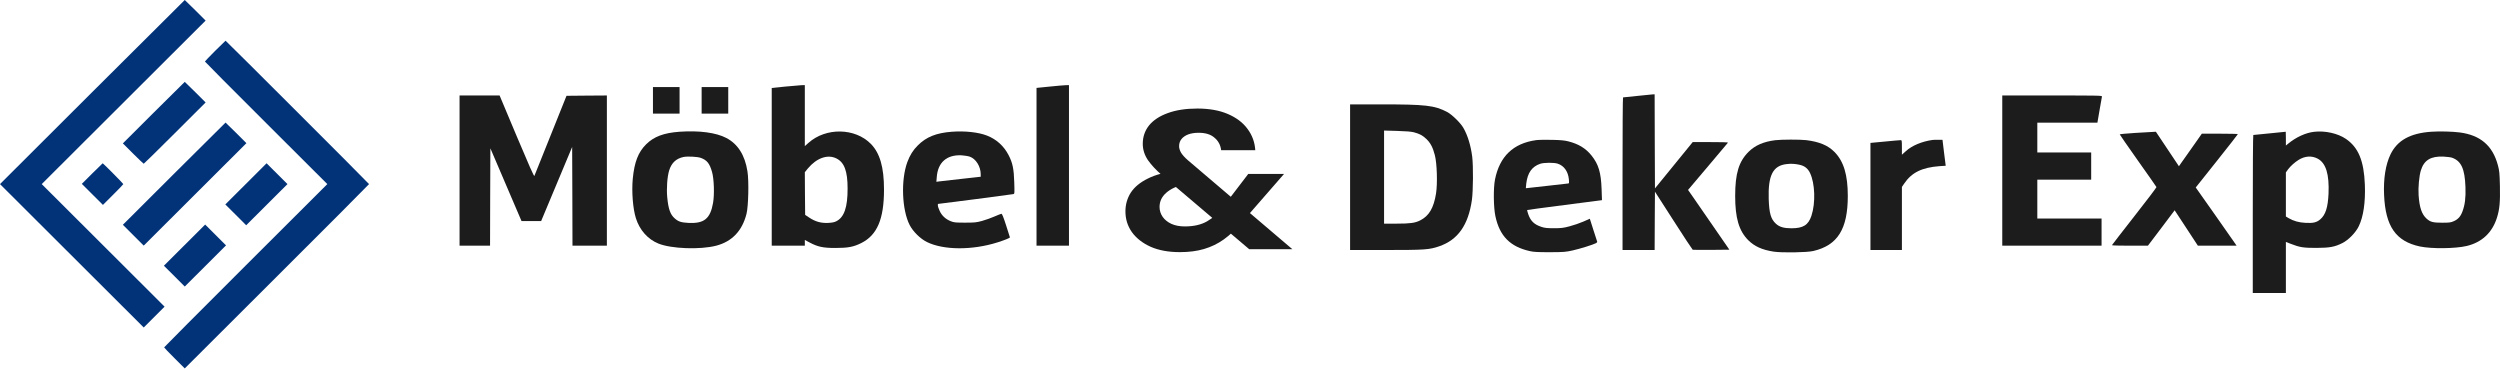
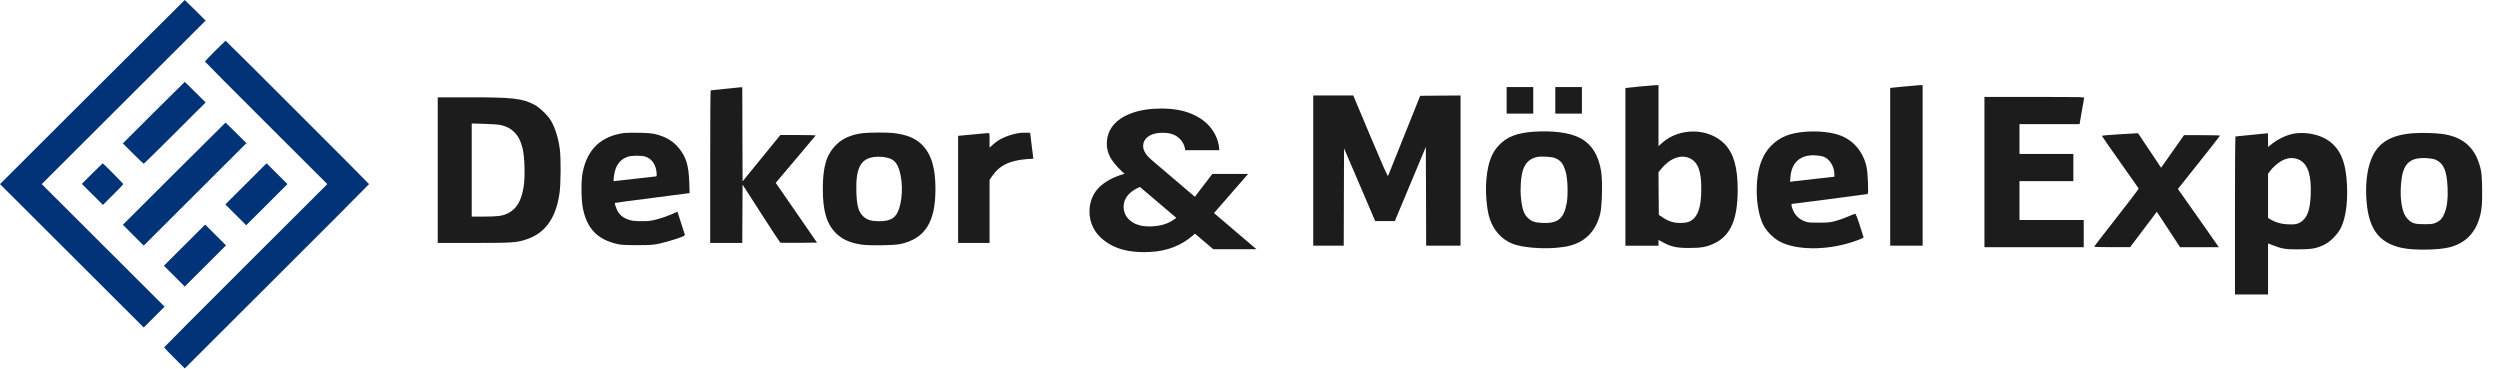
<svg xmlns="http://www.w3.org/2000/svg" width="1900" height="280" viewBox="0 0 1900 280" fill="none">
-   <path d="M1244.13 72.925C1238.49 73.498 1233.71 74.022 1233.51 74.022C1233.28 74.07 1233.13 100.167 1233.13 132.036V190.002H1257.52L1257.62 167.818L1257.76 145.681L1271.87 167.627C1279.61 179.745 1286.21 189.716 1286.45 189.811C1286.74 189.907 1293.1 189.954 1300.65 189.907L1314.33 189.764L1302.14 172.111C1295.44 162.379 1288.36 152.169 1286.45 149.402L1282.91 144.345L1297.98 126.55C1306.25 116.769 1313.14 108.564 1313.28 108.373C1313.42 108.134 1307.44 107.943 1299.98 107.991H1286.45L1257.76 143.2L1257.62 107.466L1257.52 71.685L1255.94 71.733C1255.13 71.78 1249.77 72.305 1244.13 72.925Z" fill="#1C1C1C" />
-   <path d="M1026.07 190.002H1053.23C1083.02 190.002 1086.32 189.764 1093.78 187.187C1107.99 182.321 1115.92 171.062 1118.65 151.978C1119.61 145.061 1119.75 126.216 1118.89 119.155C1117.79 110.472 1115.4 102.743 1112.1 97.066C1109.85 93.249 1103.49 87.047 1099.86 85.139C1090.29 80.082 1083.55 79.318 1048.93 79.318H1026.07V190.002ZM1074.61 100.548C1078.96 101.693 1081.54 103.125 1084.22 105.796C1087.28 108.85 1088.95 112.046 1090.48 117.914C1092.11 124.117 1092.59 139.431 1091.39 147.064C1089.62 158.085 1086.08 164.096 1079.29 167.531C1075.42 169.44 1071.88 169.965 1061.6 169.965H1051.89V99.213L1061.84 99.499C1068.63 99.69 1072.65 100.024 1074.61 100.548Z" fill="#1C1C1C" />
-   <path d="M1167.38 106.512C1150.07 108.945 1139.69 118.869 1136.2 136.426C1134.91 142.866 1135.05 157.561 1136.49 164.24C1139.69 179.411 1147.73 187.522 1162.74 190.861C1165.66 191.529 1168.77 191.672 1177.9 191.672C1188.61 191.624 1189.76 191.529 1195.21 190.336C1200.9 189.048 1210.7 185.995 1212.95 184.802C1213.57 184.468 1214 183.943 1213.86 183.657C1213.77 183.323 1212.43 179.316 1210.94 174.64L1208.27 166.244L1203.39 168.39C1200.66 169.583 1195.98 171.205 1192.96 171.969C1188.18 173.257 1186.6 173.448 1181.01 173.448C1175.75 173.448 1173.98 173.257 1171.54 172.446C1165.99 170.633 1163.27 168.009 1161.4 162.618C1160.88 161.043 1160.54 159.707 1160.64 159.612C1160.68 159.517 1173.55 157.799 1189.14 155.795L1217.5 152.122L1217.21 143.725C1216.78 131.178 1214.91 124.88 1209.56 118.201C1205.16 112.714 1199.66 109.375 1191.86 107.419C1188.8 106.655 1186.03 106.417 1179.1 106.274C1174.22 106.178 1168.96 106.274 1167.38 106.512ZM1183.93 124.403C1188.71 126.025 1191.77 130.367 1192.34 136.235C1192.58 138.811 1192.49 139.431 1191.96 139.431C1191.58 139.479 1184.21 140.29 1175.51 141.292C1166.85 142.294 1159.68 143.057 1159.63 143.057C1159.58 143.009 1159.73 141.387 1159.97 139.431C1160.97 131.321 1164.27 126.645 1170.49 124.498C1173.36 123.497 1181.06 123.449 1183.93 124.403Z" fill="#1C1C1C" />
-   <path d="M1349.1 106.56C1340.2 107.705 1333.89 110.472 1328.96 115.338C1321.5 122.733 1318.73 131.846 1318.73 148.973C1318.73 165.719 1321.6 175.403 1328.63 182.512C1333.36 187.235 1339.25 189.907 1348 191.243C1354.31 192.197 1373.2 191.911 1378.08 190.766C1396.58 186.472 1404.33 174.115 1404.33 148.925C1404.33 132.943 1401.22 122.59 1394.24 115.529C1389.27 110.472 1382.71 107.753 1372.77 106.512C1367.99 105.94 1353.88 105.987 1349.1 106.56ZM1367.6 125.214C1371.38 126.025 1373.92 127.933 1375.59 131.416C1379.41 139.288 1379.94 154.173 1376.69 164.001C1374.35 171.014 1370.42 173.495 1361.53 173.495C1355.79 173.495 1352.44 172.541 1349.72 170.06C1345.89 166.577 1344.6 162.236 1344.22 151.358C1343.65 133.229 1347.42 125.834 1357.94 124.689C1361.34 124.308 1364.11 124.451 1367.6 125.214Z" fill="#1C1C1C" />
-   <path d="M1468.65 106.369C1460.61 107.514 1453.06 110.663 1448.47 114.861L1445.45 117.58V112.046C1445.45 107.085 1445.36 106.512 1444.64 106.512C1444.16 106.512 1438.76 106.941 1432.69 107.562L1421.54 108.611V190.002H1445.45V142.055L1447.18 139.526C1452.87 131.082 1460.71 127.265 1474.15 126.263L1478.74 125.977L1477.49 116.101L1476.3 106.274L1473.19 106.226C1471.47 106.178 1469.46 106.274 1468.65 106.369Z" fill="#1C1C1C" />
  <path d="M70.101 69.973L0 139.911L109.233 248.889L125.092 233.067L31.718 139.911L156.276 15.644L148.435 7.822C144.123 3.52 140.524 0 140.417 0C140.31 0 108.698 31.467 70.101 69.973Z" fill="#023378" />
-   <path d="M163.475 38.684C159.234 42.916 155.741 46.578 155.741 46.755C155.741 46.969 176.661 67.982 202.25 93.511L248.759 139.911L186.747 201.778C152.641 235.804 124.736 263.822 124.736 264C124.736 264.213 128.264 267.876 132.576 272.178L140.417 280L210.447 210.133C248.972 171.698 280.477 140.124 280.477 139.911C280.477 139.556 171.779 30.933 171.423 30.933C171.316 30.933 167.752 34.418 163.475 38.684Z" fill="#023378" />
+   <path d="M163.475 38.684C159.234 42.915 155.741 46.578 155.741 46.755C155.741 46.969 176.661 67.982 202.25 93.511L248.759 139.911L186.747 201.778C152.641 235.804 124.736 263.822 124.736 264C124.736 264.213 128.264 267.876 132.576 272.178L140.417 280L210.447 210.133C248.972 171.698 280.477 140.124 280.477 139.911C280.477 139.556 171.779 30.933 171.423 30.933C171.316 30.933 167.752 34.418 163.475 38.684Z" fill="#023378" />
  <path d="M116.788 85.618L93.374 108.978L101.143 116.729C105.384 120.96 109.055 124.445 109.233 124.445C109.447 124.445 120.103 113.956 132.933 101.156L156.276 77.867L148.435 70.044C144.123 65.742 140.524 62.222 140.417 62.222C140.31 62.222 129.689 72.747 116.788 85.618Z" fill="#023378" />
  <path d="M132.291 132.018L93.374 170.844L109.233 186.667L187.282 108.8L179.441 100.978C175.129 96.676 171.529 93.156 171.422 93.156C171.316 93.156 153.71 110.649 132.291 132.018Z" fill="#023378" />
  <path d="M70.03 131.911L62.19 139.733L78.227 155.733L85.961 148.018C90.237 143.751 93.73 140.124 93.73 139.911C93.73 139.555 78.405 124.089 78.049 124.089C77.942 124.089 74.343 127.609 70.03 131.911Z" fill="#023378" />
  <path d="M171.244 155.378L179.192 163.271L187.103 171.2L218.466 139.911L202.606 124.089L171.244 155.378Z" fill="#023378" />
  <path d="M124.558 201.956L132.505 209.849L140.417 217.778L171.779 186.489L155.92 170.667L124.558 201.956Z" fill="#023378" />
-   <path d="M596.524 65.825L586.511 66.858V186.732H611.667V182.353L615.267 184.272C621.433 187.569 625.428 188.455 634.849 188.455C644.517 188.455 648.66 187.667 654.579 184.715C666.664 178.662 671.843 166.458 671.843 144.117C671.843 127.091 668.735 116.363 661.83 109.326C649.795 97.122 627.697 96.778 614.478 108.539L611.667 111.048V64.693L609.102 64.742C607.671 64.791 601.999 65.284 596.524 65.825ZM635.638 120.398C641.705 123.4 644.172 130.043 644.172 143.182C644.221 157.502 641.607 165.08 635.638 168.131C634.159 168.918 632.432 169.263 629.276 169.411C623.949 169.657 619.608 168.426 615.021 165.375L611.913 163.309L611.765 147.07L611.667 130.88L613.985 128.025C620.644 120.054 629.029 117.101 635.638 120.398Z" fill="#1C1C1C" />
-   <path d="M797.522 65.825L787.755 66.809V186.732H812.418V64.693L809.853 64.742C808.422 64.791 802.849 65.283 797.522 65.825Z" fill="#1C1C1C" />
-   <path d="M496.247 86.345H516.47V66.169H496.247V86.345Z" fill="#1C1C1C" />
-   <path d="M533.24 86.345H553.463V66.169H533.24V86.345Z" fill="#1C1C1C" />
-   <path d="M349.26 186.732H372.442L372.541 149.727L372.689 112.721L396.365 168.032H411.261L434.838 111.688L434.986 149.234L435.084 186.732H461.226V72.566L445.887 72.665L430.547 72.812L418.511 102.83C411.902 119.315 406.328 133.241 406.131 133.684C405.835 134.324 401.938 125.466 392.715 103.568L379.693 72.566H349.26V186.732Z" fill="#1C1C1C" />
-   <path d="M516.421 100.124C504.435 101.009 496.938 103.814 491.019 109.719C485.001 115.723 482.14 123.203 480.907 135.8C479.97 145.692 481.006 158.634 483.275 165.818C486.086 174.823 492.35 181.86 500.39 185.108C510.157 189.094 532.106 189.882 544.289 186.732C556.324 183.583 564.019 175.512 567.324 162.62C568.803 156.813 569.247 137.621 568.064 130.24C566.14 117.888 560.764 109.424 551.984 104.848C544.191 100.763 531.465 99.09 516.421 100.124ZM532.649 120.004C537.236 121.677 539.307 124.187 541.132 130.633C542.661 135.85 543.056 147.758 541.922 154.254C539.801 166.212 535.164 170.001 523.277 169.41C517.654 169.115 515.533 168.426 512.771 165.966C509.417 163.062 507.937 158.781 507.098 149.973C506.457 143.329 507.098 134.275 508.578 129.502C510.354 123.793 513.856 120.496 519.43 119.315C522.488 118.676 530.084 119.069 532.649 120.004Z" fill="#1C1C1C" />
-   <path d="M723.387 100.124C711.648 101.01 703.953 104.061 697.541 110.507C693.94 114.05 691.474 118.036 689.55 123.252C684.568 136.933 685.456 159.618 691.375 171.084C693.989 176.103 699.465 181.467 704.446 183.928C717.123 190.177 738.924 190.276 758.062 184.223C763.488 182.5 767.532 180.877 767.532 180.384C767.532 180.237 766.201 176.103 764.622 171.232C762.649 165.031 761.564 162.423 761.071 162.472C760.676 162.521 758.309 163.456 755.793 164.539C753.278 165.671 749.036 167.147 746.422 167.885C742.13 169.066 740.798 169.214 733.498 169.214C726.198 169.214 725.064 169.116 722.598 168.131C718.75 166.606 715.89 163.998 714.213 160.455C713.423 158.782 712.782 156.912 712.782 156.223V154.992L741.045 151.4C756.533 149.383 769.653 147.66 770.196 147.513C771.084 147.267 771.084 146.774 770.837 138.556C770.541 128.321 769.555 123.646 766.497 117.839C762.896 110.901 757.273 105.832 750.072 103.027C743.511 100.468 733.301 99.386 723.387 100.124ZM737.05 119.07C741.686 120.693 745.336 126.549 745.336 132.405V134.324L730.687 135.948C722.598 136.883 715.002 137.72 713.818 137.868L711.648 138.163L711.944 134.521C712.782 123.4 719.54 117.495 730.786 118.036C732.956 118.184 735.767 118.627 737.05 119.07Z" fill="#1C1C1C" />
-   <path d="M1521.72 186.732H1597.19V166.064H1548.36V136.539H1589.3V115.871H1548.36V93.234H1594.03L1595.66 83.737C1596.55 78.57 1597.38 73.895 1597.48 73.403C1597.73 72.615 1595.71 72.566 1559.75 72.566H1521.72V186.732Z" fill="#1C1C1C" />
-   <path d="M1758.68 100.173C1752.26 100.911 1744.96 104.257 1738.9 109.277L1737.27 110.605V105.34C1737.27 102.486 1737.22 100.124 1737.17 100.124C1737.07 100.124 1731.6 100.665 1724.94 101.354C1718.28 102.043 1712.71 102.584 1712.51 102.584C1712.26 102.584 1712.11 129.6 1712.11 162.62V222.655H1737.27V183.878L1740.97 185.305C1747.92 188.012 1750.54 188.405 1760.45 188.405C1770.66 188.356 1774.36 187.667 1780.23 184.715C1784.82 182.451 1790.39 176.694 1792.66 171.969C1796.21 164.637 1797.79 153.762 1797.3 140.475C1796.61 122.268 1792.41 112.082 1782.94 105.586C1776.78 101.354 1767.06 99.189 1758.68 100.173ZM1761.49 120.595C1767.75 124.039 1770.32 132.405 1769.68 147.365C1769.18 157.748 1767.41 163.259 1763.41 166.704C1760.65 169.066 1757.99 169.706 1752.17 169.361C1747.08 169.115 1743.19 167.983 1739.39 165.818L1737.27 164.539V131.027L1739 128.616C1740.72 126.303 1743.98 123.351 1746.84 121.579C1751.72 118.479 1756.95 118.184 1761.49 120.595Z" fill="#1C1C1C" />
-   <path d="M1847.71 100.124C1831.68 101.256 1821.91 106.718 1816.78 117.347C1813.08 125.024 1811.35 135.702 1811.9 148.103C1812.93 172.068 1820.82 183.386 1839.12 187.323C1848.05 189.193 1866.06 188.996 1874.74 186.929C1886.28 184.174 1894.17 176.743 1897.72 165.326C1899.69 158.978 1900.19 153.664 1899.94 141.411C1899.69 131.618 1899.55 129.846 1898.41 125.614C1894.47 110.753 1885.14 102.732 1869.46 100.665C1863.84 99.927 1854.07 99.681 1847.71 100.124ZM1863.54 119.857C1870.54 122.367 1873.26 128.272 1873.75 142.198C1874.05 150.317 1873.36 155.73 1871.43 160.799C1870.05 164.539 1868.13 166.655 1864.92 168.082C1862.6 169.115 1861.57 169.263 1856.14 169.263C1849.04 169.263 1847.07 168.722 1844.2 166.163C1840.55 162.866 1838.78 157.748 1838.14 148.349C1837.74 142.69 1838.53 133.783 1839.86 129.502C1842.28 121.678 1847.41 118.577 1857.13 119.02C1859.69 119.168 1862.6 119.512 1863.54 119.857Z" fill="#1C1C1C" />
-   <path d="M1622.98 101.009C1616.37 101.403 1611 101.944 1611 102.141C1611 102.387 1617.26 111.343 1624.86 122.12C1632.5 132.897 1638.82 141.902 1638.92 142.198C1639.01 142.444 1631.47 152.433 1622.1 164.342C1612.77 176.251 1605.13 186.142 1605.08 186.338C1605.08 186.584 1611.24 186.732 1618.79 186.732L1632.45 186.683L1642.62 173.249L1652.73 159.815L1661.56 173.249L1670.39 186.732H1699.83L1698.2 184.37C1697.32 183.091 1690.36 173.15 1682.72 162.275L1668.76 142.493L1684.74 122.415C1693.52 111.393 1700.72 102.19 1700.77 101.944C1700.77 101.747 1694.6 101.6 1687.11 101.6H1673.39L1666.24 111.786C1662.3 117.347 1658.4 122.908 1657.51 124.138L1655.98 126.352L1638.47 100.124L1636.7 100.222C1635.71 100.222 1629.54 100.616 1622.98 101.009Z" fill="#1C1C1C" />
-   <path d="M954.016 114.171H928.082C927.614 110.264 925.932 107.101 923.035 104.682C920.231 102.17 916.213 100.914 910.979 100.914C907.895 100.914 905.232 101.333 902.989 102.17C900.839 103.007 899.157 104.17 897.942 105.659C896.727 107.147 896.12 108.962 896.12 111.101C896.12 112.683 896.634 114.357 897.662 116.125C898.69 117.8 900.372 119.66 902.708 121.707L982.193 189.389H949.39L882.802 132.871C878.597 129.243 875.139 125.521 872.429 121.707C869.812 117.8 868.503 113.66 868.503 109.287C868.503 103.984 870.092 99.333 873.27 95.332C876.541 91.332 881.26 88.215 887.428 85.982C893.69 83.656 901.213 82.494 909.998 82.494C919.063 82.494 926.82 83.889 933.268 86.68C939.717 89.471 944.67 93.239 948.128 97.984C951.679 102.728 953.642 108.124 954.016 114.171ZM948.689 132.173H975.884L943.782 169.014C939.296 174.317 934.717 178.643 930.044 181.992C925.465 185.249 920.465 187.667 915.044 189.249C909.718 190.831 903.596 191.621 896.68 191.621C888.082 191.621 880.699 190.272 874.531 187.574C868.363 184.783 863.597 181.062 860.233 176.41C856.962 171.759 855.326 166.502 855.326 160.641C855.326 155.431 856.681 150.687 859.391 146.407C862.195 142.128 866.541 138.546 872.429 135.662C878.316 132.685 885.933 130.731 895.279 129.801L900.746 139.988C894.578 141.29 889.765 143.477 886.307 146.547C882.942 149.524 881.26 153.106 881.26 157.292C881.26 159.99 882.055 162.502 883.643 164.828C885.232 167.061 887.428 168.828 890.232 170.131C893.129 171.433 896.54 172.084 900.465 172.084C907.288 172.084 912.942 170.782 917.428 168.177C921.914 165.572 925.792 162.13 929.063 157.85L948.689 132.173Z" fill="#1C1C1C" />
+   <path d="M1508.17 187.85H1583.64V167.182H1534.81V137.656H1575.75V116.988H1534.81V94.352H1580.48L1582.11 84.855C1583 79.688 1583.84 75.013 1583.93 74.521C1584.18 73.733 1582.16 73.684 1546.2 73.684H1508.17V187.85Z" fill="#1C1C1C" />
+   <path d="M1745.13 101.291C1738.71 102.029 1731.41 105.375 1725.35 110.395L1723.72 111.723V106.458C1723.72 103.604 1723.67 101.242 1723.62 101.242C1723.52 101.242 1718.05 101.783 1711.39 102.472C1704.73 103.161 1699.16 103.702 1698.96 103.702C1698.71 103.702 1698.56 130.718 1698.56 163.738V223.773H1723.72V184.996L1727.42 186.423C1734.37 189.13 1736.99 189.523 1746.9 189.523C1757.11 189.474 1760.81 188.785 1766.68 185.833C1771.27 183.569 1776.84 177.811 1779.11 173.087C1782.66 165.755 1784.24 154.88 1783.75 141.593C1783.06 123.386 1778.86 113.199 1769.39 106.704C1763.23 102.472 1753.51 100.307 1745.13 101.291ZM1747.94 121.713C1754.2 125.157 1756.77 133.523 1756.13 148.483C1755.63 158.866 1753.86 164.377 1749.86 167.822C1747.1 170.184 1744.44 170.824 1738.62 170.479C1733.54 170.233 1729.64 169.101 1725.84 166.936L1723.72 165.657V132.145L1725.45 129.734C1727.17 127.421 1730.43 124.468 1733.29 122.697C1738.17 119.597 1743.4 119.301 1747.94 121.713Z" fill="#1C1C1C" />
+   <path d="M1834.16 101.242C1818.13 102.374 1808.36 107.836 1803.23 118.465C1799.53 126.142 1797.8 136.82 1798.35 149.221C1799.38 173.186 1807.28 184.504 1825.57 188.441C1834.5 190.311 1852.51 190.114 1861.19 188.047C1872.73 185.291 1880.62 177.861 1884.17 166.444C1886.15 160.096 1886.64 154.782 1886.39 142.528C1886.15 132.736 1886 130.964 1884.86 126.732C1880.92 111.871 1871.59 103.85 1855.91 101.783C1850.29 101.045 1840.52 100.799 1834.16 101.242ZM1849.99 120.975C1856.99 123.484 1859.71 129.39 1860.2 143.316C1860.5 151.435 1859.81 156.848 1857.88 161.917C1856.5 165.657 1854.58 167.773 1851.37 169.2C1849.05 170.233 1848.02 170.381 1842.59 170.381C1835.49 170.381 1833.52 169.84 1830.66 167.281C1827.01 163.984 1825.23 158.866 1824.59 149.467C1824.19 143.808 1824.98 134.901 1826.31 130.62C1828.73 122.795 1833.86 119.695 1843.58 120.138C1846.14 120.286 1849.05 120.63 1849.99 120.975Z" fill="#1C1C1C" />
+   <path d="M1609.43 102.127C1602.83 102.521 1597.45 103.062 1597.45 103.259C1597.45 103.505 1603.71 112.461 1611.31 123.238C1618.95 134.015 1625.27 143.02 1625.37 143.316C1625.47 143.562 1617.92 153.551 1608.55 165.46C1599.22 177.368 1591.58 187.259 1591.53 187.456C1591.53 187.702 1597.7 187.85 1605.24 187.85L1618.9 187.801L1629.07 174.367L1639.18 160.932L1648.01 174.367L1656.84 187.85H1686.28L1684.65 185.488C1683.77 184.208 1676.81 174.268 1669.17 163.393L1655.21 143.611L1671.19 123.533C1679.97 112.51 1687.17 103.308 1687.22 103.062C1687.22 102.865 1681.05 102.718 1673.56 102.718H1659.84L1652.69 112.904C1648.75 118.465 1644.85 124.025 1643.96 125.256L1642.43 127.47L1624.92 101.241L1623.15 101.34C1622.16 101.34 1615.99 101.734 1609.43 102.127Z" fill="#1C1C1C" />
+   <path d="M926.705 114.171H900.771C900.304 110.264 898.622 107.101 895.724 104.682C892.921 102.17 888.902 100.914 883.669 100.914C880.585 100.914 877.921 101.333 875.678 102.17C873.529 103.007 871.847 104.17 870.632 105.659C869.417 107.147 868.809 108.961 868.809 111.101C868.809 112.683 869.323 114.357 870.351 116.125C871.379 117.8 873.061 119.66 875.398 121.707L954.882 189.388H922.079L855.492 132.871C851.286 129.243 847.828 125.521 845.118 121.707C842.501 117.8 841.193 113.66 841.193 109.287C841.193 103.984 842.782 99.333 845.959 95.332C849.23 91.332 853.95 88.215 860.118 85.982C866.379 83.657 873.902 82.494 882.687 82.494C891.753 82.494 899.509 83.889 905.958 86.68C912.406 89.471 917.359 93.239 920.817 97.984C924.369 102.728 926.331 108.124 926.705 114.171ZM921.378 132.173H948.574L916.472 169.014C911.986 174.317 907.407 178.643 902.734 181.992C898.154 185.248 893.154 187.667 887.734 189.249C882.407 190.83 876.286 191.621 869.37 191.621C860.772 191.621 853.389 190.272 847.221 187.574C841.053 184.783 836.286 181.062 832.922 176.41C829.651 171.759 828.016 166.502 828.016 160.641C828.016 155.431 829.371 150.687 832.081 146.407C834.885 142.128 839.23 138.546 845.118 135.662C851.006 132.685 858.622 130.731 867.968 129.801L873.435 139.988C867.267 141.29 862.454 143.477 858.996 146.547C855.632 149.524 853.95 153.106 853.95 157.292C853.95 159.99 854.744 162.502 856.333 164.828C857.922 167.061 860.118 168.828 862.921 170.131C865.819 171.433 869.23 172.084 873.155 172.084C879.977 172.084 885.631 170.782 890.117 168.177C894.603 165.572 898.481 162.13 901.752 157.85L921.378 132.173Z" fill="#1C1C1C" />
+   <path d="M1245.32 65.825L1235.31 66.859V186.733H1260.46V182.353L1264.06 184.272C1270.23 187.569 1274.22 188.455 1283.64 188.455C1293.31 188.455 1297.45 187.668 1303.37 184.715C1315.46 178.662 1320.64 166.458 1320.64 144.117C1320.64 127.091 1317.53 116.363 1310.62 109.326C1298.59 97.122 1276.49 96.778 1263.27 108.539L1260.46 111.049V64.693L1257.9 64.743C1256.47 64.792 1250.79 65.284 1245.32 65.825ZM1284.43 120.398C1290.5 123.4 1292.97 130.043 1292.97 143.182C1293.02 157.502 1290.4 165.081 1284.43 168.132C1282.95 168.919 1281.23 169.263 1278.07 169.411C1272.74 169.657 1268.4 168.427 1263.82 165.376L1260.71 163.309L1260.56 147.07L1260.46 130.88L1262.78 128.026C1269.44 120.054 1277.82 117.101 1284.43 120.398Z" fill="#1C1C1C" />
+   <path d="M1446.32 65.825L1436.55 66.809V186.732H1461.21V64.693L1458.65 64.743C1457.22 64.792 1451.64 65.284 1446.32 65.825Z" fill="#1C1C1C" />
+   <path d="M1145.04 86.345H1165.27V66.169H1145.04V86.345Z" fill="#1C1C1C" />
+   <path d="M1182.03 86.345H1202.26V66.169H1182.03V86.345Z" fill="#1C1C1C" />
+   <path d="M998.055 186.732H1021.24L1021.34 149.727L1021.48 112.722L1045.16 168.033H1060.06L1083.63 111.688L1083.78 149.235L1083.88 186.732H1110.02V72.567L1094.68 72.665L1079.34 72.813L1067.31 102.83C1060.7 119.316 1055.12 133.242 1054.93 133.685C1054.63 134.324 1050.73 125.467 1041.51 103.569L1028.49 72.567H998.055V186.732Z" fill="#1C1C1C" />
+   <path d="M1165.22 100.124C1153.23 101.01 1145.73 103.815 1139.81 109.72C1133.8 115.723 1130.94 123.203 1129.7 135.801C1128.76 145.692 1129.8 158.634 1132.07 165.819C1134.88 174.824 1141.15 181.861 1149.19 185.109C1158.95 189.095 1180.9 189.882 1193.08 186.733C1205.12 183.583 1212.81 175.513 1216.12 162.62C1217.6 156.813 1218.04 137.622 1216.86 130.24C1214.93 117.889 1209.56 109.425 1200.78 104.848C1192.99 100.764 1180.26 99.091 1165.22 100.124ZM1181.44 120.005C1186.03 121.678 1188.1 124.187 1189.93 130.634C1191.46 135.85 1191.85 147.759 1190.72 154.254C1188.6 166.212 1183.96 170.001 1172.07 169.411C1166.45 169.116 1164.33 168.427 1161.57 165.966C1158.21 163.063 1156.73 158.782 1155.89 149.973C1155.25 143.33 1155.89 134.275 1157.37 129.502C1159.15 123.794 1162.65 120.497 1168.22 119.316C1171.28 118.676 1178.88 119.07 1181.44 120.005Z" fill="#1C1C1C" />
+   <path d="M1372.18 100.124C1360.44 101.01 1352.75 104.061 1346.34 110.508C1342.73 114.051 1340.27 118.037 1338.35 123.253C1333.36 136.933 1334.25 159.618 1340.17 171.084C1342.78 176.104 1348.26 181.467 1353.24 183.928C1365.92 190.178 1387.72 190.276 1406.86 184.223C1412.28 182.501 1416.33 180.877 1416.33 180.385C1416.33 180.237 1415 176.104 1413.42 171.232C1411.44 165.032 1410.36 162.423 1409.87 162.473C1409.47 162.522 1407.1 163.457 1404.59 164.539C1402.07 165.671 1397.83 167.148 1395.22 167.886C1390.92 169.067 1389.59 169.214 1382.29 169.214C1374.99 169.214 1373.86 169.116 1371.39 168.132C1367.55 166.606 1364.68 163.998 1363.01 160.455C1362.22 158.782 1361.58 156.912 1361.58 156.223V154.993L1389.84 151.4C1405.33 149.383 1418.45 147.661 1418.99 147.513C1419.88 147.267 1419.88 146.775 1419.63 138.557C1419.34 128.321 1418.35 123.646 1415.29 117.84C1411.69 110.901 1406.07 105.833 1398.87 103.028C1392.31 100.469 1382.1 99.386 1372.18 100.124ZM1385.84 119.07C1390.48 120.694 1394.13 126.55 1394.13 132.406V134.325L1379.48 135.949C1371.39 136.884 1363.8 137.72 1362.61 137.868L1360.44 138.163L1360.74 134.522C1361.58 123.4 1368.33 117.495 1379.58 118.037C1381.75 118.184 1384.56 118.627 1385.84 119.07Z" fill="#1C1C1C" />
+   <path d="M550.745 67.556C545.102 68.129 540.32 68.654 540.129 68.654C539.89 68.701 539.746 94.798 539.746 126.667V184.633H564.135L564.23 162.449L564.374 140.312L578.481 162.258C586.228 174.376 592.827 184.347 593.066 184.442C593.353 184.538 599.713 184.586 607.269 184.538L620.945 184.395L608.751 166.742C602.056 157.01 594.979 146.8 593.066 144.033L589.527 138.976L604.591 121.181C612.864 111.4 619.75 103.195 619.893 103.004C620.037 102.765 614.059 102.574 606.599 102.622H593.066L564.374 137.831L564.23 102.097L564.135 66.316L562.557 66.364C561.744 66.411 556.388 66.936 550.745 67.556Z" fill="#1C1C1C" />
+   <path d="M332.685 184.633H359.847C389.639 184.633 392.938 184.395 400.398 181.818C414.601 176.952 422.539 165.693 425.265 146.609C426.221 139.692 426.365 120.847 425.504 113.786C424.404 105.103 422.013 97.374 418.713 91.697C416.466 87.88 410.106 81.678 406.472 79.77C396.907 74.713 390.165 73.949 355.543 73.949H332.685V184.633ZM381.222 95.18C385.574 96.325 388.156 97.756 390.834 100.427C393.895 103.481 395.569 106.677 397.099 112.545C398.725 118.748 399.203 134.062 398.007 141.695C396.238 152.716 392.699 158.727 385.909 162.162C382.035 164.071 378.497 164.596 368.215 164.596H358.508V93.844L368.454 94.13C375.245 94.321 379.262 94.655 381.222 95.18Z" fill="#1C1C1C" />
+   <path d="M473.994 101.143C456.683 103.576 446.306 113.5 442.815 131.057C441.524 137.497 441.668 152.192 443.102 158.871C446.306 174.042 454.34 182.153 469.356 185.492C472.273 186.16 475.381 186.303 484.515 186.303C495.226 186.256 496.374 186.16 501.826 184.967C507.516 183.679 517.319 180.626 519.567 179.433C520.189 179.099 520.619 178.574 520.475 178.288C520.38 177.954 519.041 173.947 517.558 169.271L514.88 160.875L510.003 163.021C507.277 164.214 502.591 165.836 499.578 166.6C494.796 167.888 493.218 168.079 487.623 168.079C482.363 168.079 480.593 167.888 478.154 167.077C472.607 165.264 469.882 162.64 468.017 157.249C467.491 155.674 467.156 154.338 467.251 154.243C467.299 154.148 480.163 152.43 495.752 150.426L524.11 146.753L523.823 138.356C523.393 125.809 521.528 119.511 516.172 112.832C511.772 107.345 506.273 104.006 498.478 102.05C495.418 101.286 492.644 101.048 485.71 100.905C480.832 100.809 475.572 100.905 473.994 101.143ZM490.54 119.034C495.322 120.656 498.382 124.998 498.956 130.866C499.195 133.442 499.1 134.062 498.574 134.062C498.191 134.11 490.827 134.921 482.124 135.923C473.468 136.925 466.295 137.688 466.247 137.688C466.199 137.64 466.343 136.018 466.582 134.062C467.586 125.952 470.886 121.276 477.102 119.129C479.972 118.128 487.671 118.08 490.54 119.034Z" fill="#1C1C1C" />
+   <path d="M655.711 101.191C646.817 102.336 640.504 105.103 635.579 109.969C628.119 117.364 625.345 126.477 625.345 143.604C625.345 160.35 628.215 170.035 635.244 177.143C639.978 181.866 645.86 184.538 654.611 185.874C660.924 186.828 679.813 186.542 684.69 185.397C703.197 181.103 710.944 168.746 710.944 143.556C710.944 127.574 707.835 117.221 700.854 110.16C695.88 105.103 689.329 102.384 679.382 101.143C674.6 100.571 660.493 100.618 655.711 101.191ZM674.218 119.845C677.995 120.656 680.53 122.564 682.204 126.047C686.029 133.919 686.555 148.804 683.304 158.632C680.96 165.645 677.039 168.126 668.145 168.126C662.406 168.126 659.059 167.172 656.333 164.691C652.507 161.208 651.216 156.867 650.834 145.989C650.26 127.86 654.037 120.465 664.558 119.32C667.953 118.939 670.727 119.082 674.218 119.845Z" fill="#1C1C1C" />
+   <path d="M775.262 101C767.228 102.145 759.672 105.294 755.082 109.492L752.069 112.212V106.677C752.069 101.716 751.973 101.143 751.256 101.143C750.778 101.143 745.374 101.572 739.301 102.193L728.159 103.242V184.633H752.069V136.686L753.79 134.158C759.481 125.713 767.324 121.896 780.761 120.894L785.352 120.608L784.109 110.733L782.913 100.905L779.805 100.857C778.083 100.809 776.075 100.905 775.262 101Z" fill="#1C1C1C" />
</svg>
